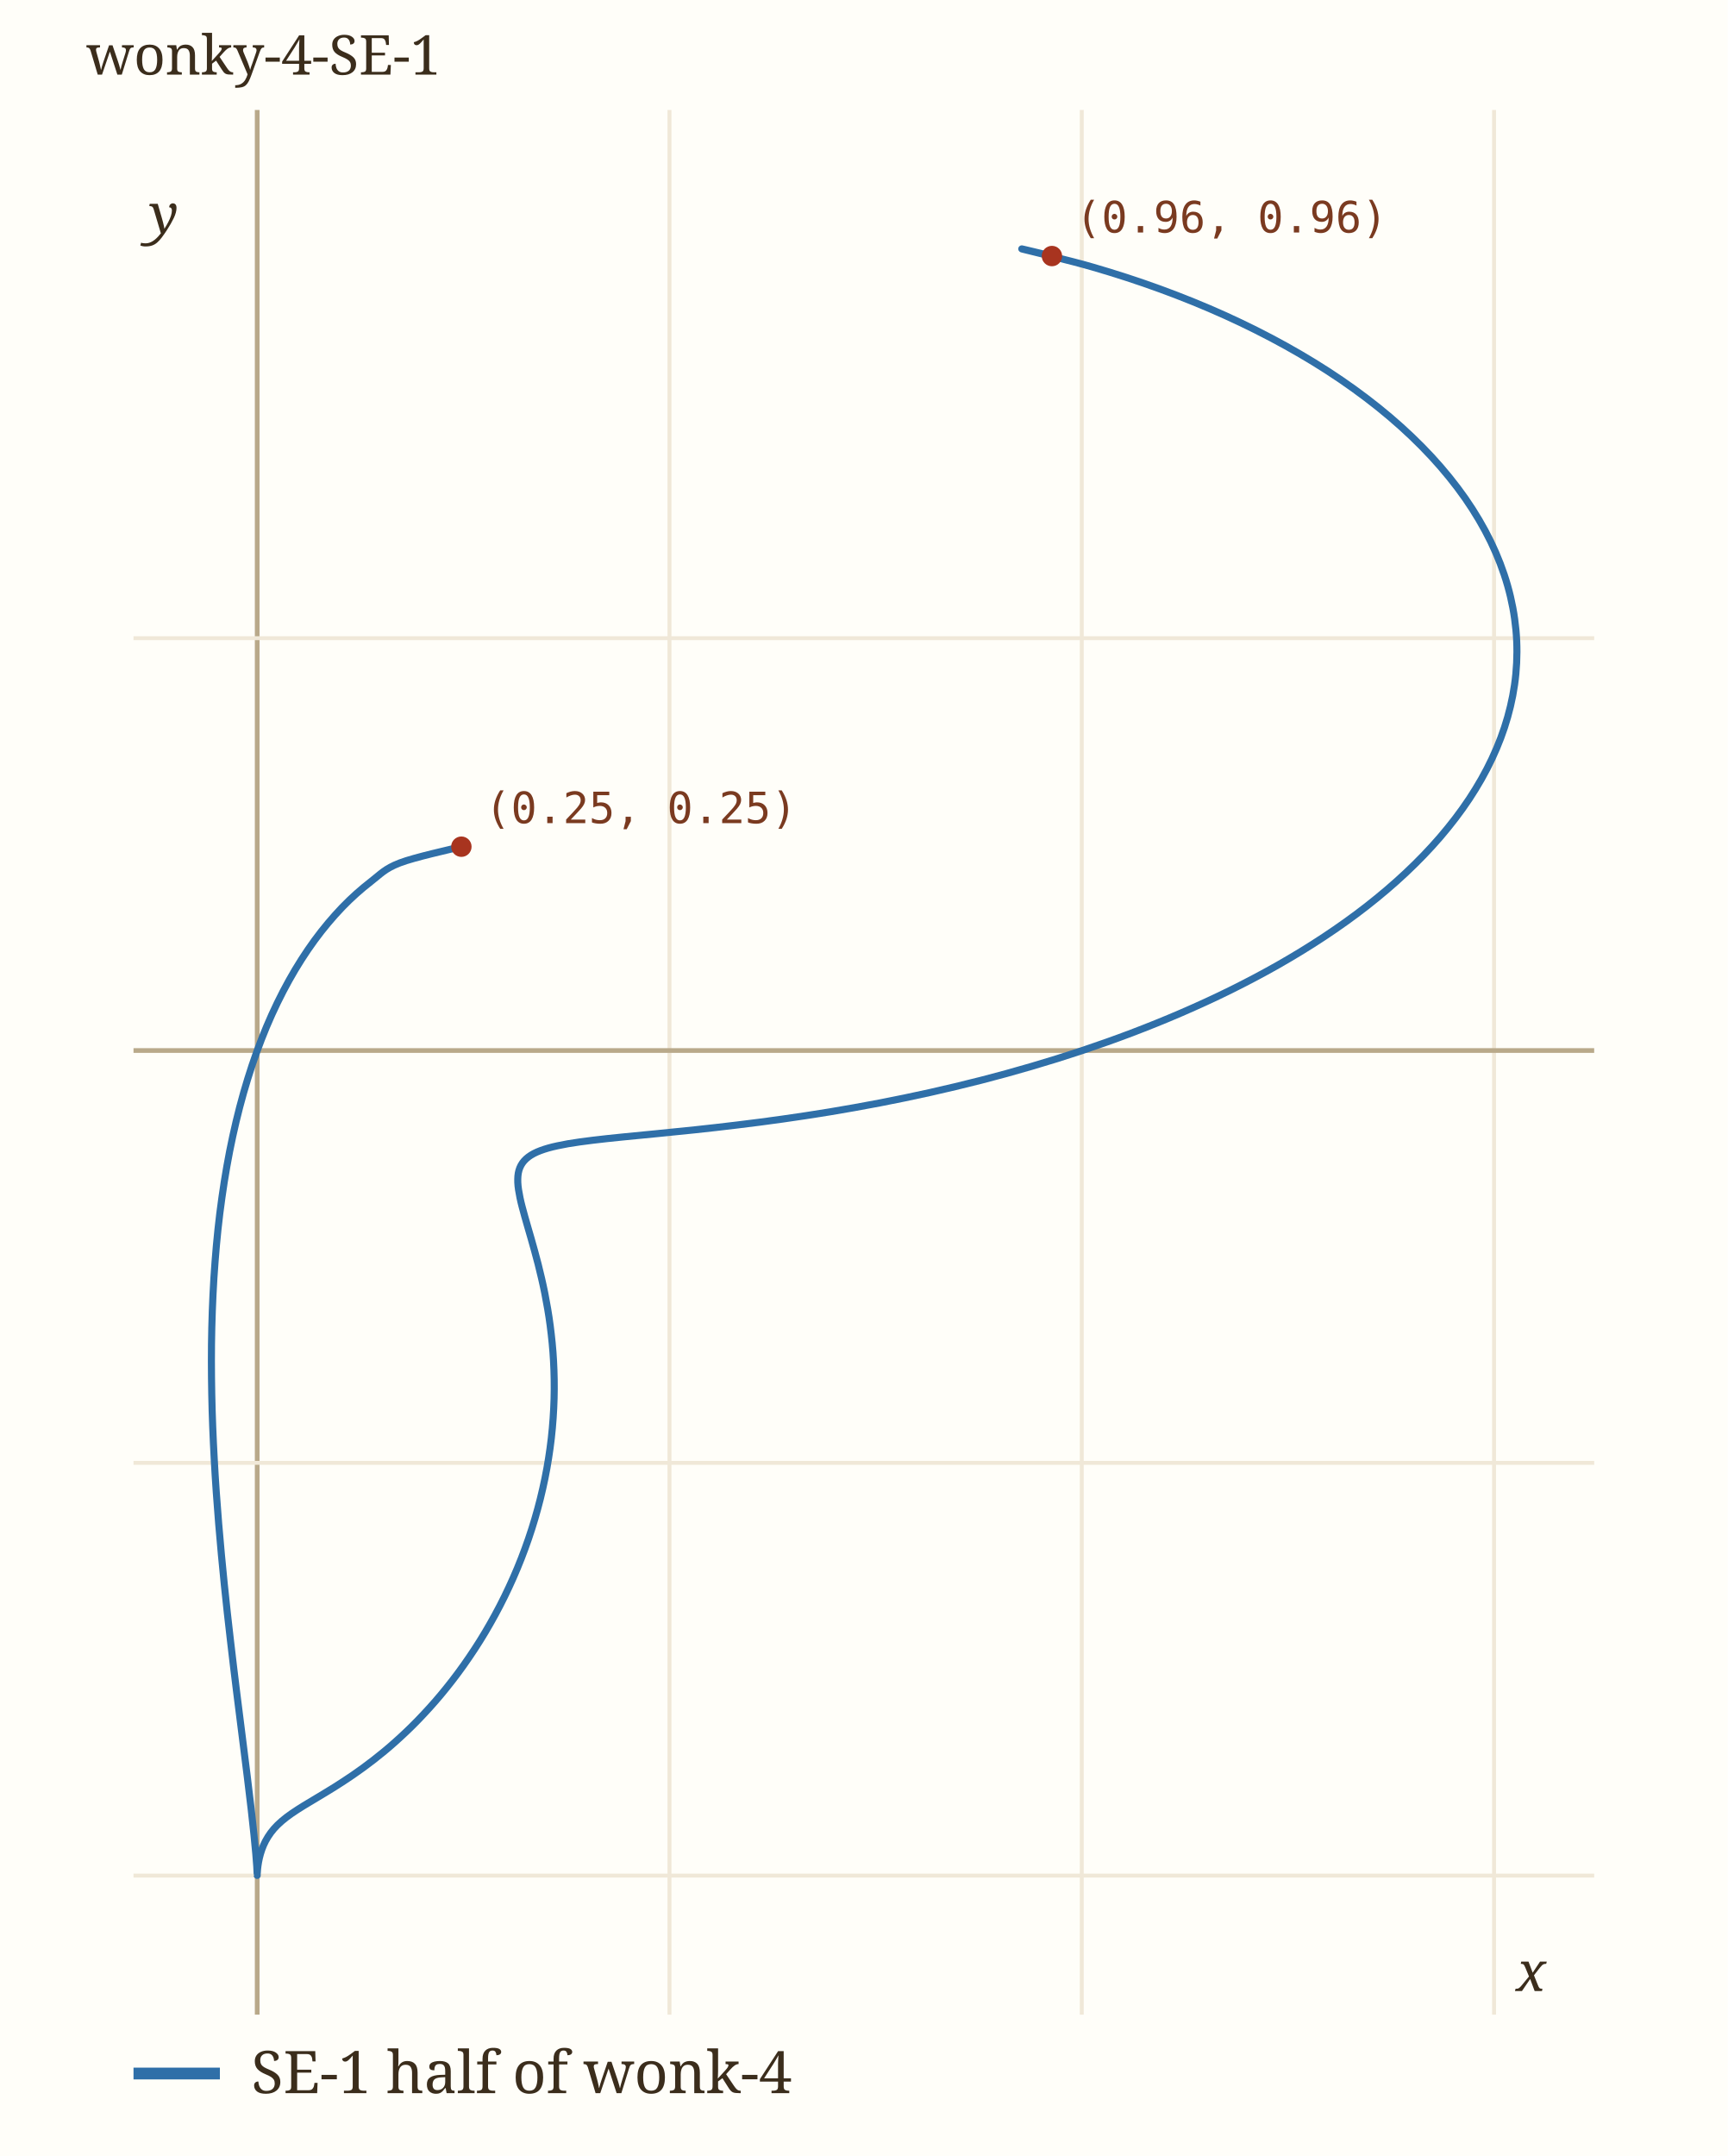
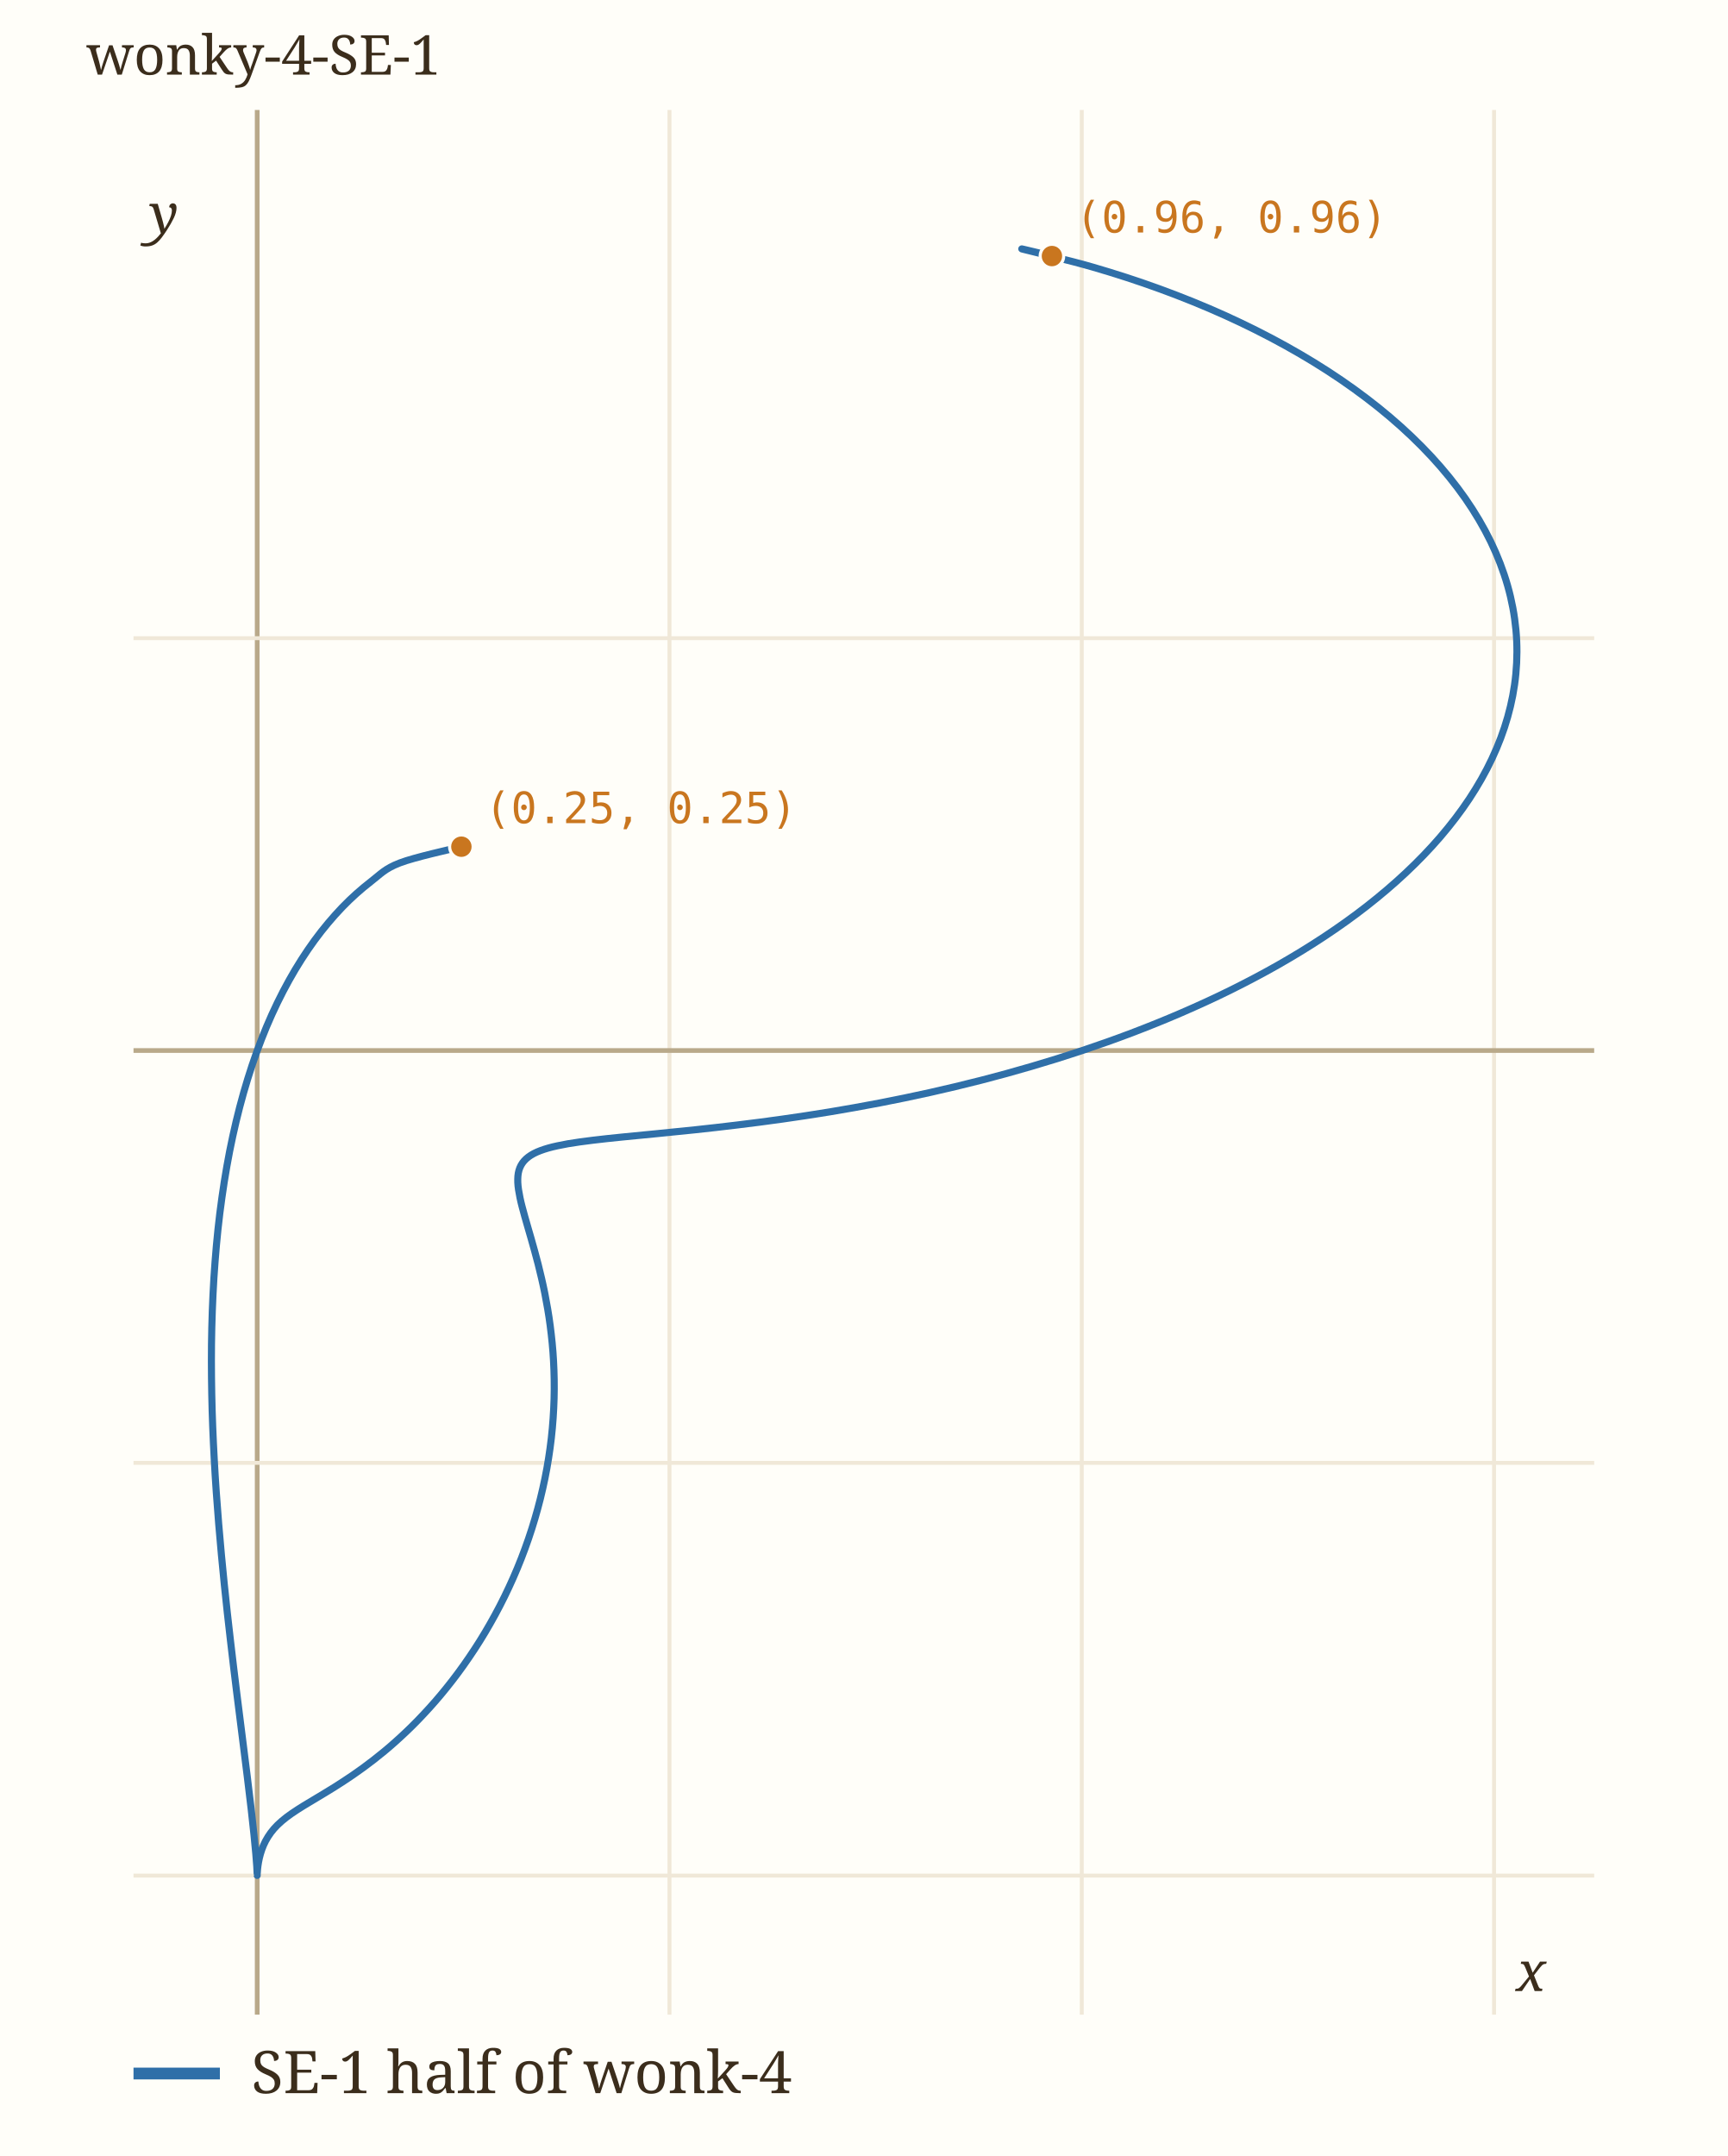
<svg xmlns="http://www.w3.org/2000/svg" viewBox="0 0 440 549" width="440" height="549" role="img" aria-label="wonky-4-SE-1" data-panel="wonky-4-SE-1">
  <rect x="0" y="0" width="440" height="549" fill="#fffef9" />
  <clipPath id="clip-wonky-4-SE-1">
    <rect x="34" y="28" width="372" height="485" />
  </clipPath>
  <g clip-path="url(#clip-wonky-4-SE-1)">
    <line x1="65.5" x2="65.5" y1="28" y2="513" stroke="#b9a98a" stroke-width="1.2" />
    <line x1="170.5" x2="170.5" y1="28" y2="513" stroke="#f0e8d8" stroke-width="1" />
    <text x="170.5" y="527.0" font-family="ui-monospace, Menlo, monospace" font-size="11" fill="#9c8a6a" text-anchor="middle">0.5</text>
    <line x1="275.5" x2="275.5" y1="28" y2="513" stroke="#f0e8d8" stroke-width="1" />
    <text x="275.5" y="527.0" font-family="ui-monospace, Menlo, monospace" font-size="11" fill="#9c8a6a" text-anchor="middle">1</text>
    <line x1="380.5" x2="380.5" y1="28" y2="513" stroke="#f0e8d8" stroke-width="1" />
    <text x="380.5" y="527.0" font-family="ui-monospace, Menlo, monospace" font-size="11" fill="#9c8a6a" text-anchor="middle">1.5</text>
    <line x1="34" x2="406" y1="477.6" y2="477.6" stroke="#f0e8d8" stroke-width="1" />
    <text x="28.0" y="481.6" font-family="ui-monospace, Menlo, monospace" font-size="11" fill="#9c8a6a" text-anchor="end">-1</text>
    <line x1="34" x2="406" y1="372.5" y2="372.5" stroke="#f0e8d8" stroke-width="1" />
    <text x="28.0" y="376.5" font-family="ui-monospace, Menlo, monospace" font-size="11" fill="#9c8a6a" text-anchor="end">-0.5</text>
    <line x1="34" x2="406" y1="267.5" y2="267.5" stroke="#b9a98a" stroke-width="1.2" />
    <line x1="34" x2="406" y1="162.5" y2="162.5" stroke="#f0e8d8" stroke-width="1" />
    <text x="28.0" y="166.5" font-family="ui-monospace, Menlo, monospace" font-size="11" fill="#9c8a6a" text-anchor="end">0.5</text>
    <path d="M117.45,215.59 C114.84,216.28 105.63,218.26 101.80,219.74 C97.97,221.22 96.92,222.59 94.48,224.47 C92.03,226.36 89.54,228.56 87.14,231.05 C84.75,233.55 82.36,236.37 80.10,239.46 C77.84,242.56 75.65,245.97 73.61,249.64 C71.57,253.30 69.64,257.27 67.88,261.45 C66.13,265.64 64.51,270.11 63.08,274.75 C61.64,279.40 60.37,284.30 59.28,289.32 C58.18,294.35 57.27,299.60 56.52,304.92 C55.76,310.24 55.19,315.74 54.77,321.26 C54.34,326.79 54.08,332.44 53.94,338.05 C53.80,343.67 53.82,349.37 53.93,354.98 C54.03,360.59 54.27,366.22 54.57,371.72 C54.86,377.22 55.26,382.68 55.69,387.97 C56.12,393.25 56.62,398.44 57.12,403.42 C57.62,408.39 58.17,413.23 58.70,417.80 C59.22,422.38 59.77,426.78 60.27,430.89 C60.78,435.00 61.28,438.89 61.73,442.48 C62.18,446.08 62.60,449.41 62.98,452.45 C63.35,455.48 63.68,458.23 63.97,460.69 C64.25,463.15 64.49,465.31 64.68,467.20 C64.88,469.08 65.03,470.67 65.14,472.01 C65.26,473.35 65.33,474.39 65.39,475.23 C65.45,476.06 65.47,476.62 65.48,477.01 C65.50,477.39 65.49,477.54 65.50,477.55 C65.50,477.56 65.49,477.37 65.51,477.09 C65.53,476.81 65.55,476.36 65.60,475.86 C65.66,475.37 65.73,474.75 65.85,474.12 C65.97,473.48 66.12,472.77 66.33,472.07 C66.54,471.37 66.78,470.62 67.10,469.90 C67.42,469.18 67.78,468.45 68.23,467.75 C68.67,467.05 69.17,466.36 69.76,465.68 C70.35,465.01 71.01,464.36 71.77,463.71 C72.52,463.06 73.35,462.44 74.28,461.79 C75.21,461.14 76.23,460.50 77.35,459.80 C78.46,459.11 79.67,458.41 80.98,457.62 C82.28,456.83 83.68,456.01 85.17,455.07 C86.66,454.12 88.24,453.12 89.90,451.97 C91.55,450.83 93.30,449.58 95.09,448.18 C96.89,446.78 98.77,445.25 100.66,443.55 C102.55,441.86 104.51,440.02 106.46,438.00 C108.40,435.99 110.39,433.82 112.33,431.49 C114.27,429.16 116.22,426.66 118.08,424.03 C119.95,421.39 121.80,418.59 123.53,415.68 C125.26,412.77 126.94,409.71 128.47,406.58 C130.01,403.44 131.46,400.18 132.75,396.87 C134.04,393.57 135.21,390.17 136.21,386.77 C137.22,383.37 138.08,379.90 138.78,376.47 C139.48,373.04 140.02,369.58 140.41,366.19 C140.79,362.81 141.02,359.43 141.11,356.16 C141.20,352.89 141.14,349.66 140.97,346.56 C140.81,343.46 140.49,340.43 140.12,337.56 C139.75,334.68 139.25,331.91 138.74,329.29 C138.22,326.68 137.62,324.19 137.04,321.87 C136.45,319.54 135.82,317.36 135.25,315.33 C134.68,313.31 134.10,311.44 133.63,309.71 C133.16,307.99 132.72,306.42 132.43,304.99 C132.14,303.56 131.92,302.28 131.87,301.12 C131.83,299.95 131.89,298.94 132.16,298.02 C132.43,297.10 132.85,296.31 133.48,295.60 C134.11,294.89 134.91,294.29 135.94,293.74 C136.97,293.20 138.20,292.75 139.66,292.33 C141.11,291.92 142.78,291.58 144.66,291.24 C146.54,290.91 148.64,290.64 150.95,290.35 C153.25,290.06 155.78,289.81 158.49,289.53 C161.20,289.25 164.12,288.98 167.21,288.68 C170.29,288.37 173.57,288.05 176.99,287.69 C180.41,287.32 184.01,286.93 187.71,286.47 C191.42,286.02 195.28,285.53 199.22,284.97 C203.17,284.41 207.24,283.80 211.36,283.12 C215.48,282.43 219.71,281.69 223.95,280.87 C228.19,280.05 232.51,279.16 236.82,278.20 C241.13,277.23 245.49,276.20 249.81,275.09 C254.13,273.98 258.47,272.79 262.75,271.53 C267.03,270.28 271.26,268.96 275.50,267.55 C279.73,266.13 283.94,264.65 288.16,263.05 C292.38,261.44 296.63,259.74 300.83,257.92 C305.03,256.10 309.24,254.18 313.36,252.14 C317.48,250.10 321.57,247.95 325.54,245.69 C329.52,243.42 333.43,241.04 337.19,238.55 C340.95,236.06 344.62,233.45 348.10,230.73 C351.57,228.01 354.92,225.18 358.04,222.24 C361.16,219.31 364.11,216.26 366.80,213.13 C369.49,209.99 371.98,206.75 374.18,203.43 C376.37,200.11 378.33,196.69 379.96,193.21 C381.59,189.73 382.96,186.17 383.97,182.56 C384.99,178.96 385.70,175.28 386.05,171.59 C386.40,167.89 386.42,164.14 386.07,160.40 C385.72,156.66 385.02,152.88 383.95,149.13 C382.88,145.38 381.44,141.62 379.65,137.92 C377.85,134.22 375.68,130.53 373.17,126.92 C370.65,123.32 367.77,119.75 364.57,116.29 C361.37,112.84 357.81,109.44 353.97,106.18 C350.13,102.92 345.95,99.75 341.53,96.73 C337.12,93.72 332.39,90.82 327.47,88.09 C322.55,85.36 317.36,82.76 312.04,80.35 C306.71,77.94 301.15,75.69 295.52,73.63 C289.88,71.57 284.06,69.68 278.22,67.99 C272.38,66.29 262.20,63.92 260.47,63.45 C258.74,62.98 266.62,64.90 267.85,65.19" fill="none" stroke="#2f6fa8" stroke-width="1.8" stroke-linecap="round" data-path="wonky-4-SE-1" />
-     <circle cx="117.5" cy="215.6" r="2.6" fill="#a8341f" />
-     <text x="123.5" y="209.6" font-family="ui-monospace, Menlo, monospace" font-size="11" fill="#7a3a20">(0.25, 0.25)</text>
-     <circle cx="267.9" cy="65.2" r="2.6" fill="#a8341f" />
-     <text x="273.9" y="59.2" font-family="ui-monospace, Menlo, monospace" font-size="11" fill="#7a3a20">(0.96, 0.96)</text>
+     <circle cx="117.5" cy="215.6" r="3" fill="#c9761f" stroke="#fffef9" stroke-width="0.8" />
+     <text x="123.5" y="209.6" font-family="ui-monospace, Menlo, monospace" font-size="11" fill="#c9761f">(0.25, 0.25)</text>
+     <circle cx="267.9" cy="65.2" r="3" fill="#c9761f" stroke="#fffef9" stroke-width="0.8" />
+     <text x="273.9" y="59.2" font-family="ui-monospace, Menlo, monospace" font-size="11" fill="#c9761f">(0.96, 0.96)</text>
  </g>
  <text x="386.1" y="507.0" font-family="Georgia, serif" font-size="14" font-style="italic" fill="#3b2d1c">x</text>
  <text x="38.0" y="59.4" font-family="Georgia, serif" font-size="14" font-style="italic" fill="#3b2d1c">y</text>
  <text x="22" y="19" font-family="Georgia, serif" font-size="14" fill="#3b2d1c">wonky-4-SE-1</text>
  <line x1="34" x2="56" y1="528" y2="528" stroke="#2f6fa8" stroke-width="3" />
  <text x="64" y="533" font-family="Georgia, serif" font-size="15" fill="#3b2d1c">SE-1 half of wonk-4</text>
</svg>
